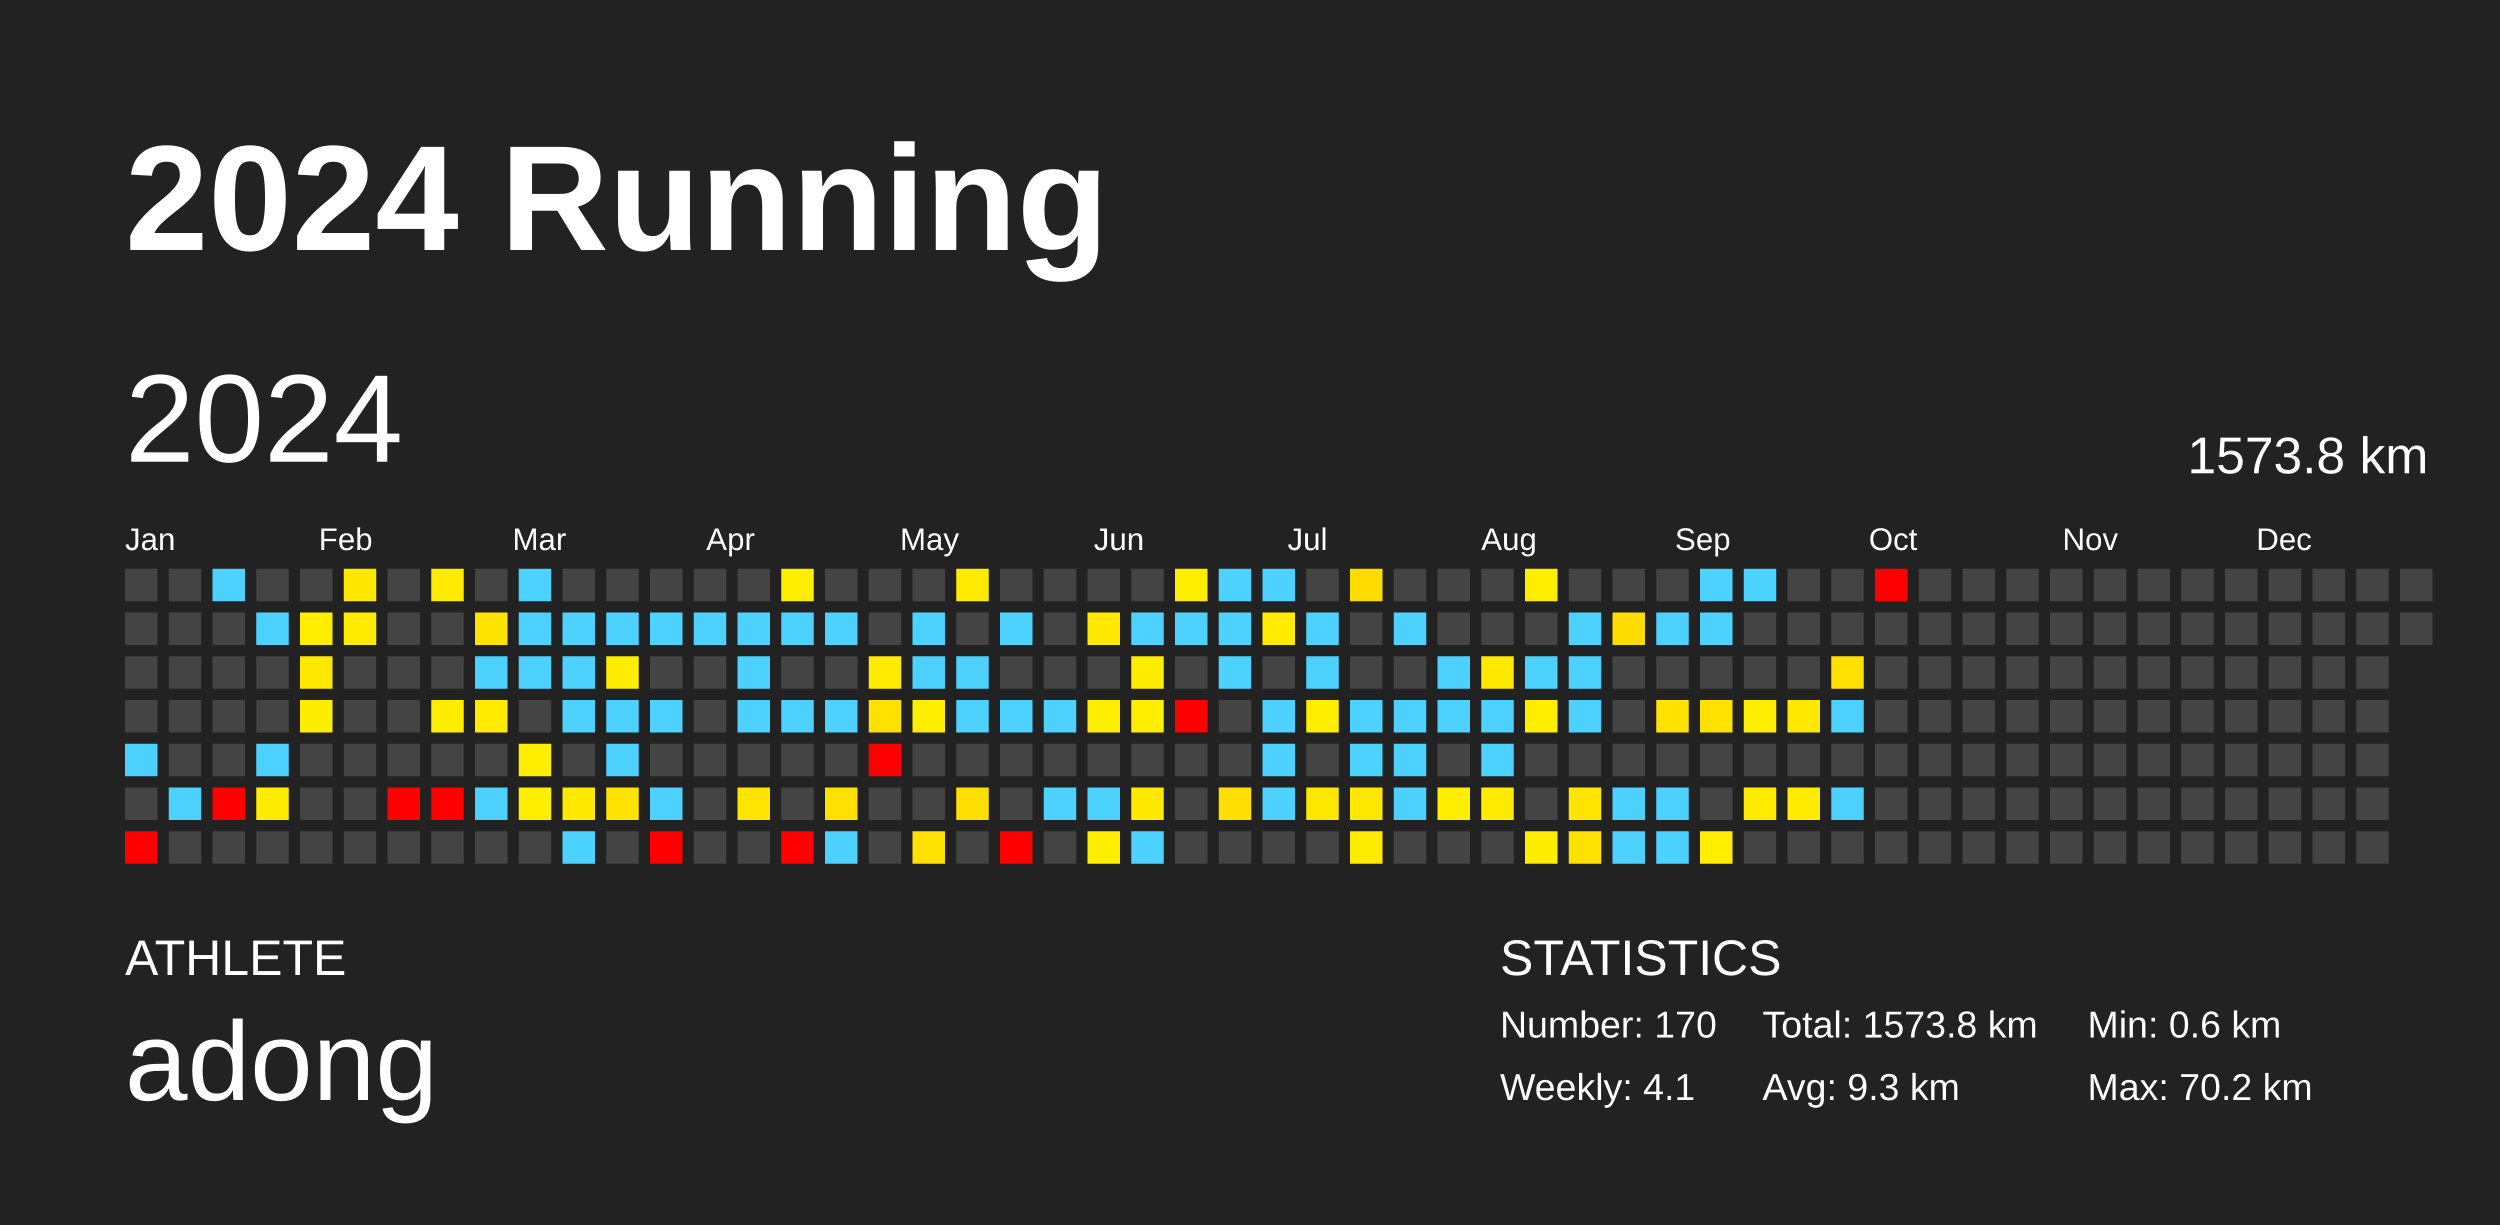
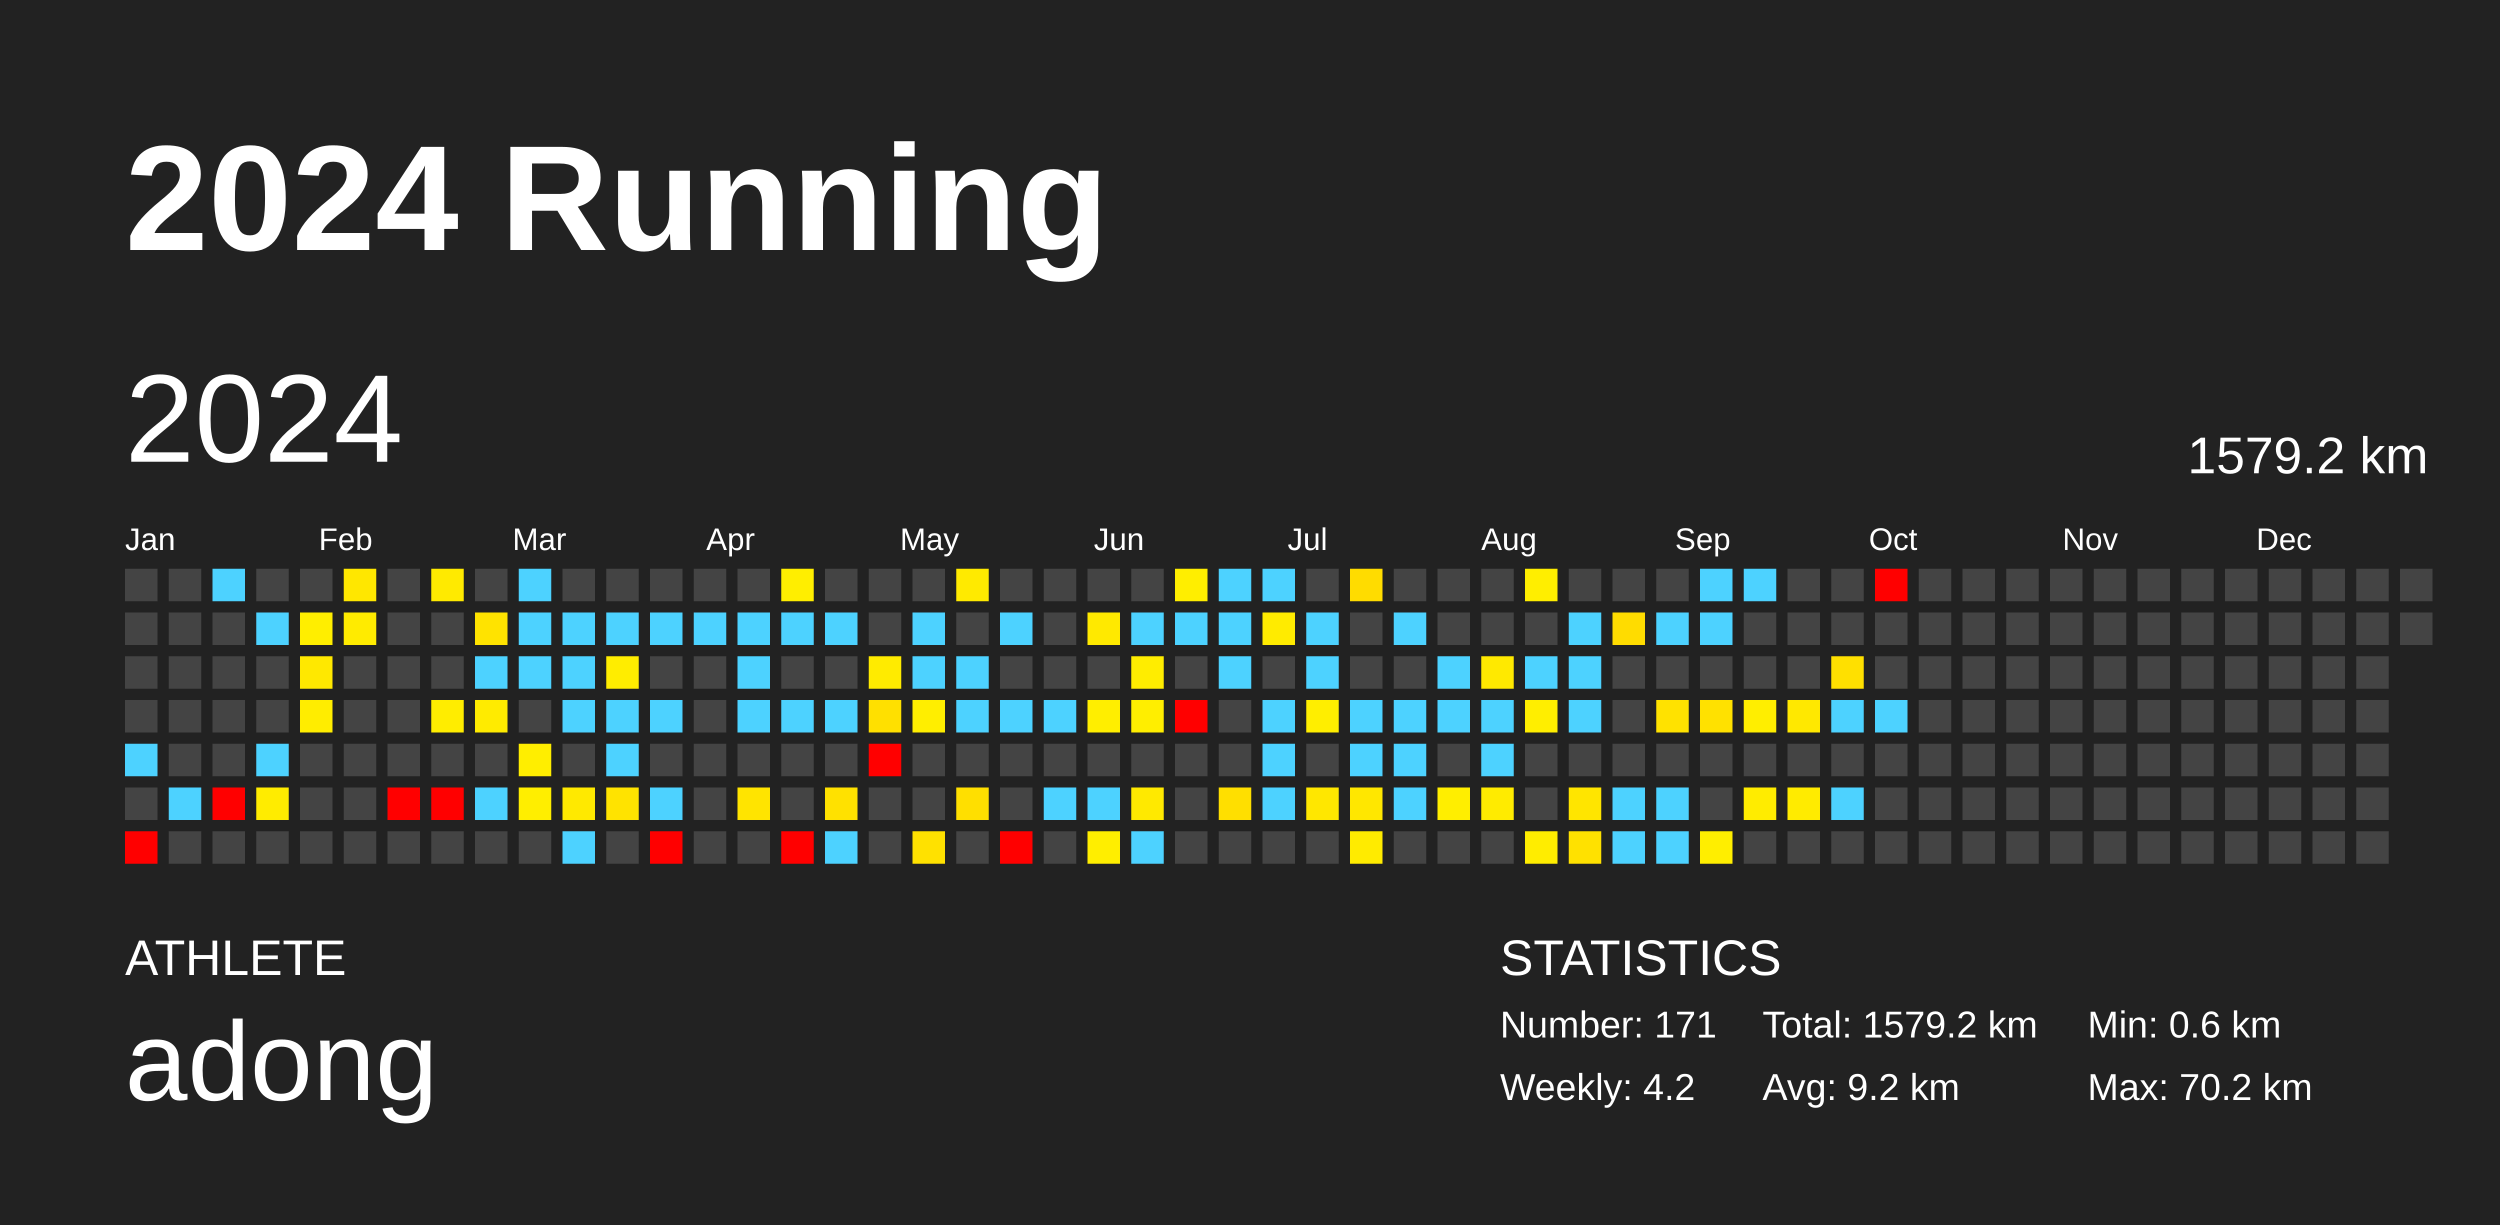
<svg xmlns="http://www.w3.org/2000/svg" baseProfile="full" height="98mm" version="1.1" viewBox="0,0,200,98" width="200mm">
  <defs />
  <rect fill="#222222" height="98" width="200" x="0" y="0" />
  <text fill="#FFFFFF" style="font-size:12px; font-family:Arial; font-weight:bold;" x="10" y="20">2024 Running</text>
  <text fill="#FFFFFF" style="font-size:4px; font-family:Arial" x="10" y="78">ATHLETE</text>
  <text fill="#FFFFFF" style="font-size:9px; font-family:Arial" x="10" y="88">adong</text>
  <text fill="#FFFFFF" style="font-size:4px; font-family:Arial" x="120" y="78">STATISTICS</text>
-   <text fill="#FFFFFF" style="font-size:3px; font-family:Arial" x="120" y="83">Number: 170</text>
-   <text fill="#FFFFFF" style="font-size:3px; font-family:Arial" x="120" y="88">Weekly: 4.1</text>
-   <text fill="#FFFFFF" style="font-size:3px; font-family:Arial" x="141" y="83">Total: 1573.8 km</text>
-   <text fill="#FFFFFF" style="font-size:3px; font-family:Arial" x="141" y="88">Avg: 9.3 km</text>
+   <text fill="#FFFFFF" style="font-size:3px; font-family:Arial" x="120" y="83">Number: 171</text>
+   <text fill="#FFFFFF" style="font-size:3px; font-family:Arial" x="120" y="88">Weekly: 4.2</text>
+   <text fill="#FFFFFF" style="font-size:3px; font-family:Arial" x="141" y="83">Total: 1579.2 km</text>
+   <text fill="#FFFFFF" style="font-size:3px; font-family:Arial" x="141" y="88">Avg: 9.2 km</text>
  <text fill="#FFFFFF" style="font-size:3px; font-family:Arial" x="167" y="83">Min: 0.6 km</text>
  <text fill="#FFFFFF" style="font-size:3px; font-family:Arial" x="167" y="88">Max: 70.2 km</text>
  <text dominant-baseline="hanging" fill="#FFFFFF" style="font-size:10.0px; font-family:Arial;" x="10" y="30">2024</text>
-   <text dominant-baseline="hanging" fill="#FFFFFF" style="font-size:4.125px; font-family:Arial;" x="175" y="35">1573.8 km</text>
+   <text dominant-baseline="hanging" fill="#FFFFFF" style="font-size:4.125px; font-family:Arial;" x="175" y="35">1579.2 km</text>
  <text fill="#FFFFFF" style="font-size:2.5px; font-family:Arial" x="10.0" y="44">Jan</text>
  <text fill="#FFFFFF" style="font-size:2.5px; font-family:Arial" x="25.5" y="44">Feb</text>
  <text fill="#FFFFFF" style="font-size:2.5px; font-family:Arial" x="41.0" y="44">Mar</text>
  <text fill="#FFFFFF" style="font-size:2.5px; font-family:Arial" x="56.5" y="44">Apr</text>
  <text fill="#FFFFFF" style="font-size:2.5px; font-family:Arial" x="72.0" y="44">May</text>
  <text fill="#FFFFFF" style="font-size:2.5px; font-family:Arial" x="87.5" y="44">Jun</text>
  <text fill="#FFFFFF" style="font-size:2.5px; font-family:Arial" x="103.0" y="44">Jul</text>
  <text fill="#FFFFFF" style="font-size:2.5px; font-family:Arial" x="118.5" y="44">Aug</text>
  <text fill="#FFFFFF" style="font-size:2.5px; font-family:Arial" x="134.0" y="44">Sep</text>
  <text fill="#FFFFFF" style="font-size:2.5px; font-family:Arial" x="149.5" y="44">Oct</text>
  <text fill="#FFFFFF" style="font-size:2.5px; font-family:Arial" x="165.0" y="44">Nov</text>
  <text fill="#FFFFFF" style="font-size:2.5px; font-family:Arial" x="180.5" y="44">Dec</text>
  <rect fill="#444444" height="2.6" width="2.6" x="10.0" y="45.5" />
  <rect fill="#444444" height="2.6" width="2.6" x="10.0" y="49.0" />
  <rect fill="#444444" height="2.6" width="2.6" x="10.0" y="52.5" />
  <rect fill="#444444" height="2.6" width="2.6" x="10.0" y="56.0" />
  <rect fill="#4dd2ff" height="2.6" width="2.6" x="10.0" y="59.5" />
  <rect fill="#444444" height="2.6" width="2.6" x="10.0" y="63.0" />
  <rect fill="red" height="2.6" width="2.6" x="10.0" y="66.5" />
  <rect fill="#444444" height="2.6" width="2.6" x="13.5" y="45.5" />
  <rect fill="#444444" height="2.6" width="2.6" x="13.5" y="49.0" />
  <rect fill="#444444" height="2.6" width="2.6" x="13.5" y="52.5" />
  <rect fill="#444444" height="2.6" width="2.6" x="13.5" y="56.0" />
  <rect fill="#444444" height="2.6" width="2.6" x="13.5" y="59.5" />
  <rect fill="#4dd2ff" height="2.6" width="2.6" x="13.5" y="63.0" />
  <rect fill="#444444" height="2.6" width="2.6" x="13.5" y="66.5" />
  <rect fill="#4dd2ff" height="2.6" width="2.6" x="17.0" y="45.5" />
  <rect fill="#444444" height="2.6" width="2.6" x="17.0" y="49.0" />
  <rect fill="#444444" height="2.6" width="2.6" x="17.0" y="52.5" />
  <rect fill="#444444" height="2.6" width="2.6" x="17.0" y="56.0" />
  <rect fill="#444444" height="2.6" width="2.6" x="17.0" y="59.5" />
  <rect fill="red" height="2.6" width="2.6" x="17.0" y="63.0" />
  <rect fill="#444444" height="2.6" width="2.6" x="17.0" y="66.5" />
  <rect fill="#444444" height="2.6" width="2.6" x="20.5" y="45.5" />
  <rect fill="#4dd2ff" height="2.6" width="2.6" x="20.5" y="49.0" />
  <rect fill="#444444" height="2.6" width="2.6" x="20.5" y="52.5" />
  <rect fill="#444444" height="2.6" width="2.6" x="20.5" y="56.0" />
  <rect fill="#4dd2ff" height="2.6" width="2.6" x="20.5" y="59.5" />
  <rect fill="#ffec00" height="2.6" width="2.6" x="20.5" y="63.0" />
  <rect fill="#444444" height="2.6" width="2.6" x="20.5" y="66.5" />
  <rect fill="#444444" height="2.6" width="2.6" x="24.0" y="45.5" />
  <rect fill="#ffee00" height="2.6" width="2.6" x="24.0" y="49.0" />
  <rect fill="#ffe800" height="2.6" width="2.6" x="24.0" y="52.5" />
  <rect fill="#ffed00" height="2.6" width="2.6" x="24.0" y="56.0" />
  <rect fill="#444444" height="2.6" width="2.6" x="24.0" y="59.5" />
  <rect fill="#444444" height="2.6" width="2.6" x="24.0" y="63.0" />
  <rect fill="#444444" height="2.6" width="2.6" x="24.0" y="66.5" />
  <rect fill="#ffe700" height="2.6" width="2.6" x="27.5" y="45.5" />
  <rect fill="#ffeb00" height="2.6" width="2.6" x="27.5" y="49.0" />
  <rect fill="#444444" height="2.6" width="2.6" x="27.5" y="52.5" />
  <rect fill="#444444" height="2.6" width="2.6" x="27.5" y="56.0" />
  <rect fill="#444444" height="2.6" width="2.6" x="27.5" y="59.5" />
  <rect fill="#444444" height="2.6" width="2.6" x="27.5" y="63.0" />
  <rect fill="#444444" height="2.6" width="2.6" x="27.5" y="66.5" />
  <rect fill="#444444" height="2.6" width="2.6" x="31.0" y="45.5" />
  <rect fill="#444444" height="2.6" width="2.6" x="31.0" y="49.0" />
  <rect fill="#444444" height="2.6" width="2.6" x="31.0" y="52.5" />
  <rect fill="#444444" height="2.6" width="2.6" x="31.0" y="56.0" />
  <rect fill="#444444" height="2.6" width="2.6" x="31.0" y="59.5" />
  <rect fill="red" height="2.6" width="2.6" x="31.0" y="63.0" />
  <rect fill="#444444" height="2.6" width="2.6" x="31.0" y="66.5" />
  <rect fill="#ffea00" height="2.6" width="2.6" x="34.5" y="45.5" />
  <rect fill="#444444" height="2.6" width="2.6" x="34.5" y="49.0" />
  <rect fill="#444444" height="2.6" width="2.6" x="34.5" y="52.5" />
  <rect fill="#ffed00" height="2.6" width="2.6" x="34.5" y="56.0" />
  <rect fill="#444444" height="2.6" width="2.6" x="34.5" y="59.5" />
  <rect fill="red" height="2.6" width="2.6" x="34.5" y="63.0" />
  <rect fill="#444444" height="2.6" width="2.6" x="34.5" y="66.5" />
  <rect fill="#444444" height="2.6" width="2.6" x="38.0" y="45.5" />
  <rect fill="#ffe300" height="2.6" width="2.6" x="38.0" y="49.0" />
  <rect fill="#4dd2ff" height="2.6" width="2.6" x="38.0" y="52.5" />
  <rect fill="#ffeb00" height="2.6" width="2.6" x="38.0" y="56.0" />
  <rect fill="#444444" height="2.6" width="2.6" x="38.0" y="59.5" />
  <rect fill="#4dd2ff" height="2.6" width="2.6" x="38.0" y="63.0" />
  <rect fill="#444444" height="2.6" width="2.6" x="38.0" y="66.5" />
  <rect fill="#4dd2ff" height="2.6" width="2.6" x="41.5" y="45.5" />
  <rect fill="#4dd2ff" height="2.6" width="2.6" x="41.5" y="49.0" />
  <rect fill="#4dd2ff" height="2.6" width="2.6" x="41.5" y="52.5" />
  <rect fill="#444444" height="2.6" width="2.6" x="41.5" y="56.0" />
  <rect fill="#ffee00" height="2.6" width="2.6" x="41.5" y="59.5" />
  <rect fill="#ffee00" height="2.6" width="2.6" x="41.5" y="63.0" />
  <rect fill="#444444" height="2.6" width="2.6" x="41.5" y="66.5" />
  <rect fill="#444444" height="2.6" width="2.6" x="45.0" y="45.5" />
  <rect fill="#4dd2ff" height="2.6" width="2.6" x="45.0" y="49.0" />
  <rect fill="#4dd2ff" height="2.6" width="2.6" x="45.0" y="52.5" />
  <rect fill="#4dd2ff" height="2.6" width="2.6" x="45.0" y="56.0" />
  <rect fill="#444444" height="2.6" width="2.6" x="45.0" y="59.5" />
  <rect fill="#ffe900" height="2.6" width="2.6" x="45.0" y="63.0" />
  <rect fill="#4dd2ff" height="2.6" width="2.6" x="45.0" y="66.5" />
  <rect fill="#444444" height="2.6" width="2.6" x="48.5" y="45.5" />
  <rect fill="#4dd2ff" height="2.6" width="2.6" x="48.5" y="49.0" />
  <rect fill="#ffed00" height="2.6" width="2.6" x="48.5" y="52.5" />
  <rect fill="#4dd2ff" height="2.6" width="2.6" x="48.5" y="56.0" />
  <rect fill="#4dd2ff" height="2.6" width="2.6" x="48.5" y="59.5" />
  <rect fill="#ffe300" height="2.6" width="2.6" x="48.5" y="63.0" />
  <rect fill="#444444" height="2.6" width="2.6" x="48.5" y="66.5" />
  <rect fill="#444444" height="2.6" width="2.6" x="52.0" y="45.5" />
  <rect fill="#4dd2ff" height="2.6" width="2.6" x="52.0" y="49.0" />
  <rect fill="#444444" height="2.6" width="2.6" x="52.0" y="52.5" />
  <rect fill="#4dd2ff" height="2.6" width="2.6" x="52.0" y="56.0" />
  <rect fill="#444444" height="2.6" width="2.6" x="52.0" y="59.5" />
  <rect fill="#4dd2ff" height="2.6" width="2.6" x="52.0" y="63.0" />
  <rect fill="red" height="2.6" width="2.6" x="52.0" y="66.5" />
  <rect fill="#444444" height="2.6" width="2.6" x="55.5" y="45.5" />
  <rect fill="#4dd2ff" height="2.6" width="2.6" x="55.5" y="49.0" />
  <rect fill="#444444" height="2.6" width="2.6" x="55.5" y="52.5" />
  <rect fill="#444444" height="2.6" width="2.6" x="55.5" y="56.0" />
  <rect fill="#444444" height="2.6" width="2.6" x="55.5" y="59.5" />
  <rect fill="#444444" height="2.6" width="2.6" x="55.5" y="63.0" />
  <rect fill="#444444" height="2.6" width="2.6" x="55.5" y="66.5" />
  <rect fill="#444444" height="2.6" width="2.6" x="59.0" y="45.5" />
  <rect fill="#4dd2ff" height="2.6" width="2.6" x="59.0" y="49.0" />
  <rect fill="#4dd2ff" height="2.6" width="2.6" x="59.0" y="52.5" />
  <rect fill="#4dd2ff" height="2.6" width="2.6" x="59.0" y="56.0" />
  <rect fill="#444444" height="2.6" width="2.6" x="59.0" y="59.5" />
  <rect fill="#ffe400" height="2.6" width="2.6" x="59.0" y="63.0" />
  <rect fill="#444444" height="2.6" width="2.6" x="59.0" y="66.5" />
  <rect fill="#ffee00" height="2.6" width="2.6" x="62.5" y="45.5" />
  <rect fill="#4dd2ff" height="2.6" width="2.6" x="62.5" y="49.0" />
  <rect fill="#444444" height="2.6" width="2.6" x="62.5" y="52.5" />
  <rect fill="#4dd2ff" height="2.6" width="2.6" x="62.5" y="56.0" />
  <rect fill="#444444" height="2.6" width="2.6" x="62.5" y="59.5" />
  <rect fill="#444444" height="2.6" width="2.6" x="62.5" y="63.0" />
  <rect fill="red" height="2.6" width="2.6" x="62.5" y="66.5" />
  <rect fill="#444444" height="2.6" width="2.6" x="66.0" y="45.5" />
  <rect fill="#4dd2ff" height="2.6" width="2.6" x="66.0" y="49.0" />
  <rect fill="#444444" height="2.6" width="2.6" x="66.0" y="52.5" />
  <rect fill="#4dd2ff" height="2.6" width="2.6" x="66.0" y="56.0" />
  <rect fill="#444444" height="2.6" width="2.6" x="66.0" y="59.5" />
  <rect fill="#ffe100" height="2.6" width="2.6" x="66.0" y="63.0" />
  <rect fill="#4dd2ff" height="2.6" width="2.6" x="66.0" y="66.5" />
  <rect fill="#444444" height="2.6" width="2.6" x="69.5" y="45.5" />
  <rect fill="#444444" height="2.6" width="2.6" x="69.5" y="49.0" />
  <rect fill="#ffeb00" height="2.6" width="2.6" x="69.5" y="52.5" />
  <rect fill="#ffe000" height="2.6" width="2.6" x="69.5" y="56.0" />
  <rect fill="red" height="2.6" width="2.6" x="69.5" y="59.5" />
  <rect fill="#444444" height="2.6" width="2.6" x="69.5" y="63.0" />
  <rect fill="#444444" height="2.6" width="2.6" x="69.5" y="66.5" />
  <rect fill="#444444" height="2.6" width="2.6" x="73.0" y="45.5" />
  <rect fill="#4dd2ff" height="2.6" width="2.6" x="73.0" y="49.0" />
  <rect fill="#4dd2ff" height="2.6" width="2.6" x="73.0" y="52.5" />
  <rect fill="#ffee00" height="2.6" width="2.6" x="73.0" y="56.0" />
  <rect fill="#444444" height="2.6" width="2.6" x="73.0" y="59.5" />
  <rect fill="#444444" height="2.6" width="2.6" x="73.0" y="63.0" />
  <rect fill="#ffe100" height="2.6" width="2.6" x="73.0" y="66.5" />
  <rect fill="#ffea00" height="2.6" width="2.6" x="76.5" y="45.5" />
  <rect fill="#444444" height="2.6" width="2.6" x="76.5" y="49.0" />
  <rect fill="#4dd2ff" height="2.6" width="2.6" x="76.5" y="52.5" />
  <rect fill="#4dd2ff" height="2.6" width="2.6" x="76.5" y="56.0" />
  <rect fill="#444444" height="2.6" width="2.6" x="76.5" y="59.5" />
  <rect fill="#ffdf00" height="2.6" width="2.6" x="76.5" y="63.0" />
  <rect fill="#444444" height="2.6" width="2.6" x="76.5" y="66.5" />
  <rect fill="#444444" height="2.6" width="2.6" x="80.0" y="45.5" />
  <rect fill="#4dd2ff" height="2.6" width="2.6" x="80.0" y="49.0" />
  <rect fill="#444444" height="2.6" width="2.6" x="80.0" y="52.5" />
  <rect fill="#4dd2ff" height="2.6" width="2.6" x="80.0" y="56.0" />
  <rect fill="#444444" height="2.6" width="2.6" x="80.0" y="59.5" />
  <rect fill="#444444" height="2.6" width="2.6" x="80.0" y="63.0" />
  <rect fill="red" height="2.6" width="2.6" x="80.0" y="66.5" />
  <rect fill="#444444" height="2.6" width="2.6" x="83.5" y="45.5" />
  <rect fill="#444444" height="2.6" width="2.6" x="83.5" y="49.0" />
  <rect fill="#444444" height="2.6" width="2.6" x="83.5" y="52.5" />
  <rect fill="#4dd2ff" height="2.6" width="2.6" x="83.5" y="56.0" />
  <rect fill="#444444" height="2.6" width="2.6" x="83.5" y="59.5" />
  <rect fill="#4dd2ff" height="2.6" width="2.6" x="83.5" y="63.0" />
  <rect fill="#444444" height="2.6" width="2.6" x="83.5" y="66.5" />
  <rect fill="#444444" height="2.6" width="2.6" x="87.0" y="45.5" />
  <rect fill="#ffe900" height="2.6" width="2.6" x="87.0" y="49.0" />
  <rect fill="#444444" height="2.6" width="2.6" x="87.0" y="52.5" />
  <rect fill="#ffee00" height="2.6" width="2.6" x="87.0" y="56.0" />
  <rect fill="#444444" height="2.6" width="2.6" x="87.0" y="59.5" />
  <rect fill="#4dd2ff" height="2.6" width="2.6" x="87.0" y="63.0" />
  <rect fill="#ffee00" height="2.6" width="2.6" x="87.0" y="66.5" />
  <rect fill="#444444" height="2.6" width="2.6" x="90.5" y="45.5" />
  <rect fill="#4dd2ff" height="2.6" width="2.6" x="90.5" y="49.0" />
  <rect fill="#ffed00" height="2.6" width="2.6" x="90.5" y="52.5" />
  <rect fill="#ffee00" height="2.6" width="2.6" x="90.5" y="56.0" />
  <rect fill="#444444" height="2.6" width="2.6" x="90.5" y="59.5" />
  <rect fill="#ffe900" height="2.6" width="2.6" x="90.5" y="63.0" />
  <rect fill="#4dd2ff" height="2.6" width="2.6" x="90.5" y="66.5" />
  <rect fill="#ffee00" height="2.6" width="2.6" x="94.0" y="45.5" />
  <rect fill="#4dd2ff" height="2.6" width="2.6" x="94.0" y="49.0" />
  <rect fill="#444444" height="2.6" width="2.6" x="94.0" y="52.5" />
  <rect fill="red" height="2.6" width="2.6" x="94.0" y="56.0" />
  <rect fill="#444444" height="2.6" width="2.6" x="94.0" y="59.5" />
  <rect fill="#444444" height="2.6" width="2.6" x="94.0" y="63.0" />
  <rect fill="#444444" height="2.6" width="2.6" x="94.0" y="66.5" />
  <rect fill="#4dd2ff" height="2.6" width="2.6" x="97.5" y="45.5" />
  <rect fill="#4dd2ff" height="2.6" width="2.6" x="97.5" y="49.0" />
  <rect fill="#4dd2ff" height="2.6" width="2.6" x="97.5" y="52.5" />
  <rect fill="#444444" height="2.6" width="2.6" x="97.5" y="56.0" />
  <rect fill="#444444" height="2.6" width="2.6" x="97.5" y="59.5" />
  <rect fill="#ffdf00" height="2.6" width="2.6" x="97.5" y="63.0" />
  <rect fill="#444444" height="2.6" width="2.6" x="97.5" y="66.5" />
  <rect fill="#4dd2ff" height="2.6" width="2.6" x="101.0" y="45.5" />
  <rect fill="#ffeb00" height="2.6" width="2.6" x="101.0" y="49.0" />
  <rect fill="#444444" height="2.6" width="2.6" x="101.0" y="52.5" />
  <rect fill="#4dd2ff" height="2.6" width="2.6" x="101.0" y="56.0" />
  <rect fill="#4dd2ff" height="2.6" width="2.6" x="101.0" y="59.5" />
  <rect fill="#4dd2ff" height="2.6" width="2.6" x="101.0" y="63.0" />
  <rect fill="#444444" height="2.6" width="2.6" x="101.0" y="66.5" />
  <rect fill="#444444" height="2.6" width="2.6" x="104.5" y="45.5" />
  <rect fill="#4dd2ff" height="2.6" width="2.6" x="104.5" y="49.0" />
  <rect fill="#4dd2ff" height="2.6" width="2.6" x="104.5" y="52.5" />
  <rect fill="#ffee00" height="2.6" width="2.6" x="104.5" y="56.0" />
  <rect fill="#444444" height="2.6" width="2.6" x="104.5" y="59.5" />
  <rect fill="#ffe700" height="2.6" width="2.6" x="104.5" y="63.0" />
  <rect fill="#444444" height="2.6" width="2.6" x="104.5" y="66.5" />
  <rect fill="#ffdc00" height="2.6" width="2.6" x="108.0" y="45.5" />
  <rect fill="#444444" height="2.6" width="2.6" x="108.0" y="49.0" />
  <rect fill="#444444" height="2.6" width="2.6" x="108.0" y="52.5" />
  <rect fill="#4dd2ff" height="2.6" width="2.6" x="108.0" y="56.0" />
  <rect fill="#4dd2ff" height="2.6" width="2.6" x="108.0" y="59.5" />
  <rect fill="#ffe700" height="2.6" width="2.6" x="108.0" y="63.0" />
  <rect fill="#ffeb00" height="2.6" width="2.6" x="108.0" y="66.5" />
  <rect fill="#444444" height="2.6" width="2.6" x="111.5" y="45.5" />
  <rect fill="#4dd2ff" height="2.6" width="2.6" x="111.5" y="49.0" />
  <rect fill="#444444" height="2.6" width="2.6" x="111.5" y="52.5" />
  <rect fill="#4dd2ff" height="2.6" width="2.6" x="111.5" y="56.0" />
  <rect fill="#4dd2ff" height="2.6" width="2.6" x="111.5" y="59.5" />
  <rect fill="#4dd2ff" height="2.6" width="2.6" x="111.5" y="63.0" />
  <rect fill="#444444" height="2.6" width="2.6" x="111.5" y="66.5" />
  <rect fill="#444444" height="2.6" width="2.6" x="115.0" y="45.5" />
  <rect fill="#444444" height="2.6" width="2.6" x="115.0" y="49.0" />
  <rect fill="#4dd2ff" height="2.6" width="2.6" x="115.0" y="52.5" />
  <rect fill="#4dd2ff" height="2.6" width="2.6" x="115.0" y="56.0" />
  <rect fill="#444444" height="2.6" width="2.6" x="115.0" y="59.5" />
  <rect fill="#ffee00" height="2.6" width="2.6" x="115.0" y="63.0" />
  <rect fill="#444444" height="2.6" width="2.6" x="115.0" y="66.5" />
  <rect fill="#444444" height="2.6" width="2.6" x="118.5" y="45.5" />
  <rect fill="#444444" height="2.6" width="2.6" x="118.5" y="49.0" />
  <rect fill="#ffe900" height="2.6" width="2.6" x="118.5" y="52.5" />
  <rect fill="#4dd2ff" height="2.6" width="2.6" x="118.5" y="56.0" />
  <rect fill="#4dd2ff" height="2.6" width="2.6" x="118.5" y="59.5" />
  <rect fill="#ffeb00" height="2.6" width="2.6" x="118.5" y="63.0" />
  <rect fill="#444444" height="2.6" width="2.6" x="118.5" y="66.5" />
  <rect fill="#ffee00" height="2.6" width="2.6" x="122.0" y="45.5" />
  <rect fill="#444444" height="2.6" width="2.6" x="122.0" y="49.0" />
  <rect fill="#4dd2ff" height="2.6" width="2.6" x="122.0" y="52.5" />
  <rect fill="#ffee00" height="2.6" width="2.6" x="122.0" y="56.0" />
  <rect fill="#444444" height="2.6" width="2.6" x="122.0" y="59.5" />
  <rect fill="#444444" height="2.6" width="2.6" x="122.0" y="63.0" />
  <rect fill="#ffed00" height="2.6" width="2.6" x="122.0" y="66.5" />
  <rect fill="#444444" height="2.6" width="2.6" x="125.5" y="45.5" />
  <rect fill="#4dd2ff" height="2.6" width="2.6" x="125.5" y="49.0" />
  <rect fill="#4dd2ff" height="2.6" width="2.6" x="125.5" y="52.5" />
  <rect fill="#4dd2ff" height="2.6" width="2.6" x="125.5" y="56.0" />
  <rect fill="#444444" height="2.6" width="2.6" x="125.5" y="59.5" />
  <rect fill="#ffe500" height="2.6" width="2.6" x="125.5" y="63.0" />
  <rect fill="#ffe100" height="2.6" width="2.6" x="125.5" y="66.5" />
  <rect fill="#444444" height="2.6" width="2.6" x="129.0" y="45.5" />
  <rect fill="#ffdc00" height="2.6" width="2.6" x="129.0" y="49.0" />
  <rect fill="#444444" height="2.6" width="2.6" x="129.0" y="52.5" />
  <rect fill="#444444" height="2.6" width="2.6" x="129.0" y="56.0" />
  <rect fill="#444444" height="2.6" width="2.6" x="129.0" y="59.5" />
  <rect fill="#4dd2ff" height="2.6" width="2.6" x="129.0" y="63.0" />
  <rect fill="#4dd2ff" height="2.6" width="2.6" x="129.0" y="66.5" />
  <rect fill="#444444" height="2.6" width="2.6" x="132.5" y="45.5" />
  <rect fill="#4dd2ff" height="2.6" width="2.6" x="132.5" y="49.0" />
  <rect fill="#444444" height="2.6" width="2.6" x="132.5" y="52.5" />
  <rect fill="#ffe200" height="2.6" width="2.6" x="132.5" y="56.0" />
  <rect fill="#444444" height="2.6" width="2.6" x="132.5" y="59.5" />
  <rect fill="#4dd2ff" height="2.6" width="2.6" x="132.5" y="63.0" />
  <rect fill="#4dd2ff" height="2.6" width="2.6" x="132.5" y="66.5" />
  <rect fill="#4dd2ff" height="2.6" width="2.6" x="136.0" y="45.5" />
  <rect fill="#4dd2ff" height="2.6" width="2.6" x="136.0" y="49.0" />
  <rect fill="#444444" height="2.6" width="2.6" x="136.0" y="52.5" />
  <rect fill="#ffe100" height="2.6" width="2.6" x="136.0" y="56.0" />
  <rect fill="#444444" height="2.6" width="2.6" x="136.0" y="59.5" />
  <rect fill="#444444" height="2.6" width="2.6" x="136.0" y="63.0" />
  <rect fill="#ffee00" height="2.6" width="2.6" x="136.0" y="66.5" />
  <rect fill="#4dd2ff" height="2.6" width="2.6" x="139.5" y="45.5" />
  <rect fill="#444444" height="2.6" width="2.6" x="139.5" y="49.0" />
  <rect fill="#444444" height="2.6" width="2.6" x="139.5" y="52.5" />
  <rect fill="#ffee00" height="2.6" width="2.6" x="139.5" y="56.0" />
  <rect fill="#444444" height="2.6" width="2.6" x="139.5" y="59.5" />
  <rect fill="#ffec00" height="2.6" width="2.6" x="139.5" y="63.0" />
  <rect fill="#444444" height="2.6" width="2.6" x="139.5" y="66.5" />
  <rect fill="#444444" height="2.6" width="2.6" x="143.0" y="45.5" />
  <rect fill="#444444" height="2.6" width="2.6" x="143.0" y="49.0" />
  <rect fill="#444444" height="2.6" width="2.6" x="143.0" y="52.5" />
  <rect fill="#ffe800" height="2.6" width="2.6" x="143.0" y="56.0" />
  <rect fill="#444444" height="2.6" width="2.6" x="143.0" y="59.5" />
  <rect fill="#ffeb00" height="2.6" width="2.6" x="143.0" y="63.0" />
  <rect fill="#444444" height="2.6" width="2.6" x="143.0" y="66.5" />
  <rect fill="#444444" height="2.6" width="2.6" x="146.5" y="45.5" />
  <rect fill="#444444" height="2.6" width="2.6" x="146.5" y="49.0" />
  <rect fill="#ffe000" height="2.6" width="2.6" x="146.5" y="52.5" />
  <rect fill="#4dd2ff" height="2.6" width="2.6" x="146.5" y="56.0" />
  <rect fill="#444444" height="2.6" width="2.6" x="146.5" y="59.5" />
  <rect fill="#4dd2ff" height="2.6" width="2.6" x="146.5" y="63.0" />
  <rect fill="#444444" height="2.6" width="2.6" x="146.5" y="66.5" />
  <rect fill="red" height="2.6" width="2.6" x="150.0" y="45.5" />
  <rect fill="#444444" height="2.6" width="2.6" x="150.0" y="49.0" />
  <rect fill="#444444" height="2.6" width="2.6" x="150.0" y="52.5" />
-   <rect fill="#444444" height="2.6" width="2.6" x="150.0" y="56.0" />
+   <rect fill="#4dd2ff" height="2.6" width="2.6" x="150.0" y="56.0" />
  <rect fill="#444444" height="2.6" width="2.6" x="150.0" y="59.5" />
  <rect fill="#444444" height="2.6" width="2.6" x="150.0" y="63.0" />
  <rect fill="#444444" height="2.6" width="2.6" x="150.0" y="66.5" />
  <rect fill="#444444" height="2.6" width="2.6" x="153.5" y="45.5" />
  <rect fill="#444444" height="2.6" width="2.6" x="153.5" y="49.0" />
  <rect fill="#444444" height="2.6" width="2.6" x="153.5" y="52.5" />
  <rect fill="#444444" height="2.6" width="2.6" x="153.5" y="56.0" />
  <rect fill="#444444" height="2.6" width="2.6" x="153.5" y="59.5" />
  <rect fill="#444444" height="2.6" width="2.6" x="153.5" y="63.0" />
  <rect fill="#444444" height="2.6" width="2.6" x="153.5" y="66.5" />
  <rect fill="#444444" height="2.6" width="2.6" x="157.0" y="45.5" />
  <rect fill="#444444" height="2.6" width="2.6" x="157.0" y="49.0" />
  <rect fill="#444444" height="2.6" width="2.6" x="157.0" y="52.5" />
  <rect fill="#444444" height="2.6" width="2.6" x="157.0" y="56.0" />
  <rect fill="#444444" height="2.6" width="2.6" x="157.0" y="59.5" />
  <rect fill="#444444" height="2.6" width="2.6" x="157.0" y="63.0" />
  <rect fill="#444444" height="2.6" width="2.6" x="157.0" y="66.5" />
  <rect fill="#444444" height="2.6" width="2.6" x="160.5" y="45.5" />
  <rect fill="#444444" height="2.6" width="2.6" x="160.5" y="49.0" />
  <rect fill="#444444" height="2.6" width="2.6" x="160.5" y="52.5" />
  <rect fill="#444444" height="2.6" width="2.6" x="160.5" y="56.0" />
  <rect fill="#444444" height="2.6" width="2.6" x="160.5" y="59.5" />
  <rect fill="#444444" height="2.6" width="2.6" x="160.5" y="63.0" />
  <rect fill="#444444" height="2.6" width="2.6" x="160.5" y="66.5" />
  <rect fill="#444444" height="2.6" width="2.6" x="164.0" y="45.5" />
  <rect fill="#444444" height="2.6" width="2.6" x="164.0" y="49.0" />
  <rect fill="#444444" height="2.6" width="2.6" x="164.0" y="52.5" />
  <rect fill="#444444" height="2.6" width="2.6" x="164.0" y="56.0" />
  <rect fill="#444444" height="2.6" width="2.6" x="164.0" y="59.5" />
  <rect fill="#444444" height="2.6" width="2.6" x="164.0" y="63.0" />
  <rect fill="#444444" height="2.6" width="2.6" x="164.0" y="66.5" />
  <rect fill="#444444" height="2.6" width="2.6" x="167.5" y="45.5" />
  <rect fill="#444444" height="2.6" width="2.6" x="167.5" y="49.0" />
  <rect fill="#444444" height="2.6" width="2.6" x="167.5" y="52.5" />
  <rect fill="#444444" height="2.6" width="2.6" x="167.5" y="56.0" />
  <rect fill="#444444" height="2.6" width="2.6" x="167.5" y="59.5" />
  <rect fill="#444444" height="2.6" width="2.6" x="167.5" y="63.0" />
  <rect fill="#444444" height="2.6" width="2.6" x="167.5" y="66.5" />
  <rect fill="#444444" height="2.6" width="2.6" x="171.0" y="45.5" />
  <rect fill="#444444" height="2.6" width="2.6" x="171.0" y="49.0" />
  <rect fill="#444444" height="2.6" width="2.6" x="171.0" y="52.5" />
  <rect fill="#444444" height="2.6" width="2.6" x="171.0" y="56.0" />
  <rect fill="#444444" height="2.6" width="2.6" x="171.0" y="59.5" />
  <rect fill="#444444" height="2.6" width="2.6" x="171.0" y="63.0" />
  <rect fill="#444444" height="2.6" width="2.6" x="171.0" y="66.5" />
  <rect fill="#444444" height="2.6" width="2.6" x="174.5" y="45.5" />
  <rect fill="#444444" height="2.6" width="2.6" x="174.5" y="49.0" />
  <rect fill="#444444" height="2.6" width="2.6" x="174.5" y="52.5" />
  <rect fill="#444444" height="2.6" width="2.6" x="174.5" y="56.0" />
  <rect fill="#444444" height="2.6" width="2.6" x="174.5" y="59.5" />
  <rect fill="#444444" height="2.6" width="2.6" x="174.5" y="63.0" />
  <rect fill="#444444" height="2.6" width="2.6" x="174.5" y="66.5" />
  <rect fill="#444444" height="2.6" width="2.6" x="178.0" y="45.5" />
  <rect fill="#444444" height="2.6" width="2.6" x="178.0" y="49.0" />
  <rect fill="#444444" height="2.6" width="2.6" x="178.0" y="52.5" />
  <rect fill="#444444" height="2.6" width="2.6" x="178.0" y="56.0" />
  <rect fill="#444444" height="2.6" width="2.6" x="178.0" y="59.5" />
  <rect fill="#444444" height="2.6" width="2.6" x="178.0" y="63.0" />
  <rect fill="#444444" height="2.6" width="2.6" x="178.0" y="66.5" />
  <rect fill="#444444" height="2.6" width="2.6" x="181.5" y="45.5" />
  <rect fill="#444444" height="2.6" width="2.6" x="181.5" y="49.0" />
  <rect fill="#444444" height="2.6" width="2.6" x="181.5" y="52.5" />
  <rect fill="#444444" height="2.6" width="2.6" x="181.5" y="56.0" />
  <rect fill="#444444" height="2.6" width="2.6" x="181.5" y="59.5" />
  <rect fill="#444444" height="2.6" width="2.6" x="181.5" y="63.0" />
  <rect fill="#444444" height="2.6" width="2.6" x="181.5" y="66.5" />
  <rect fill="#444444" height="2.6" width="2.6" x="185.0" y="45.5" />
  <rect fill="#444444" height="2.6" width="2.6" x="185.0" y="49.0" />
  <rect fill="#444444" height="2.6" width="2.6" x="185.0" y="52.5" />
  <rect fill="#444444" height="2.6" width="2.6" x="185.0" y="56.0" />
  <rect fill="#444444" height="2.6" width="2.6" x="185.0" y="59.5" />
  <rect fill="#444444" height="2.6" width="2.6" x="185.0" y="63.0" />
  <rect fill="#444444" height="2.6" width="2.6" x="185.0" y="66.5" />
  <rect fill="#444444" height="2.6" width="2.6" x="188.5" y="45.5" />
  <rect fill="#444444" height="2.6" width="2.6" x="188.5" y="49.0" />
  <rect fill="#444444" height="2.6" width="2.6" x="188.5" y="52.5" />
  <rect fill="#444444" height="2.6" width="2.6" x="188.5" y="56.0" />
  <rect fill="#444444" height="2.6" width="2.6" x="188.5" y="59.5" />
  <rect fill="#444444" height="2.6" width="2.6" x="188.5" y="63.0" />
  <rect fill="#444444" height="2.6" width="2.6" x="188.5" y="66.5" />
  <rect fill="#444444" height="2.6" width="2.6" x="192.0" y="45.5" />
  <rect fill="#444444" height="2.6" width="2.6" x="192.0" y="49.0" />
</svg>
